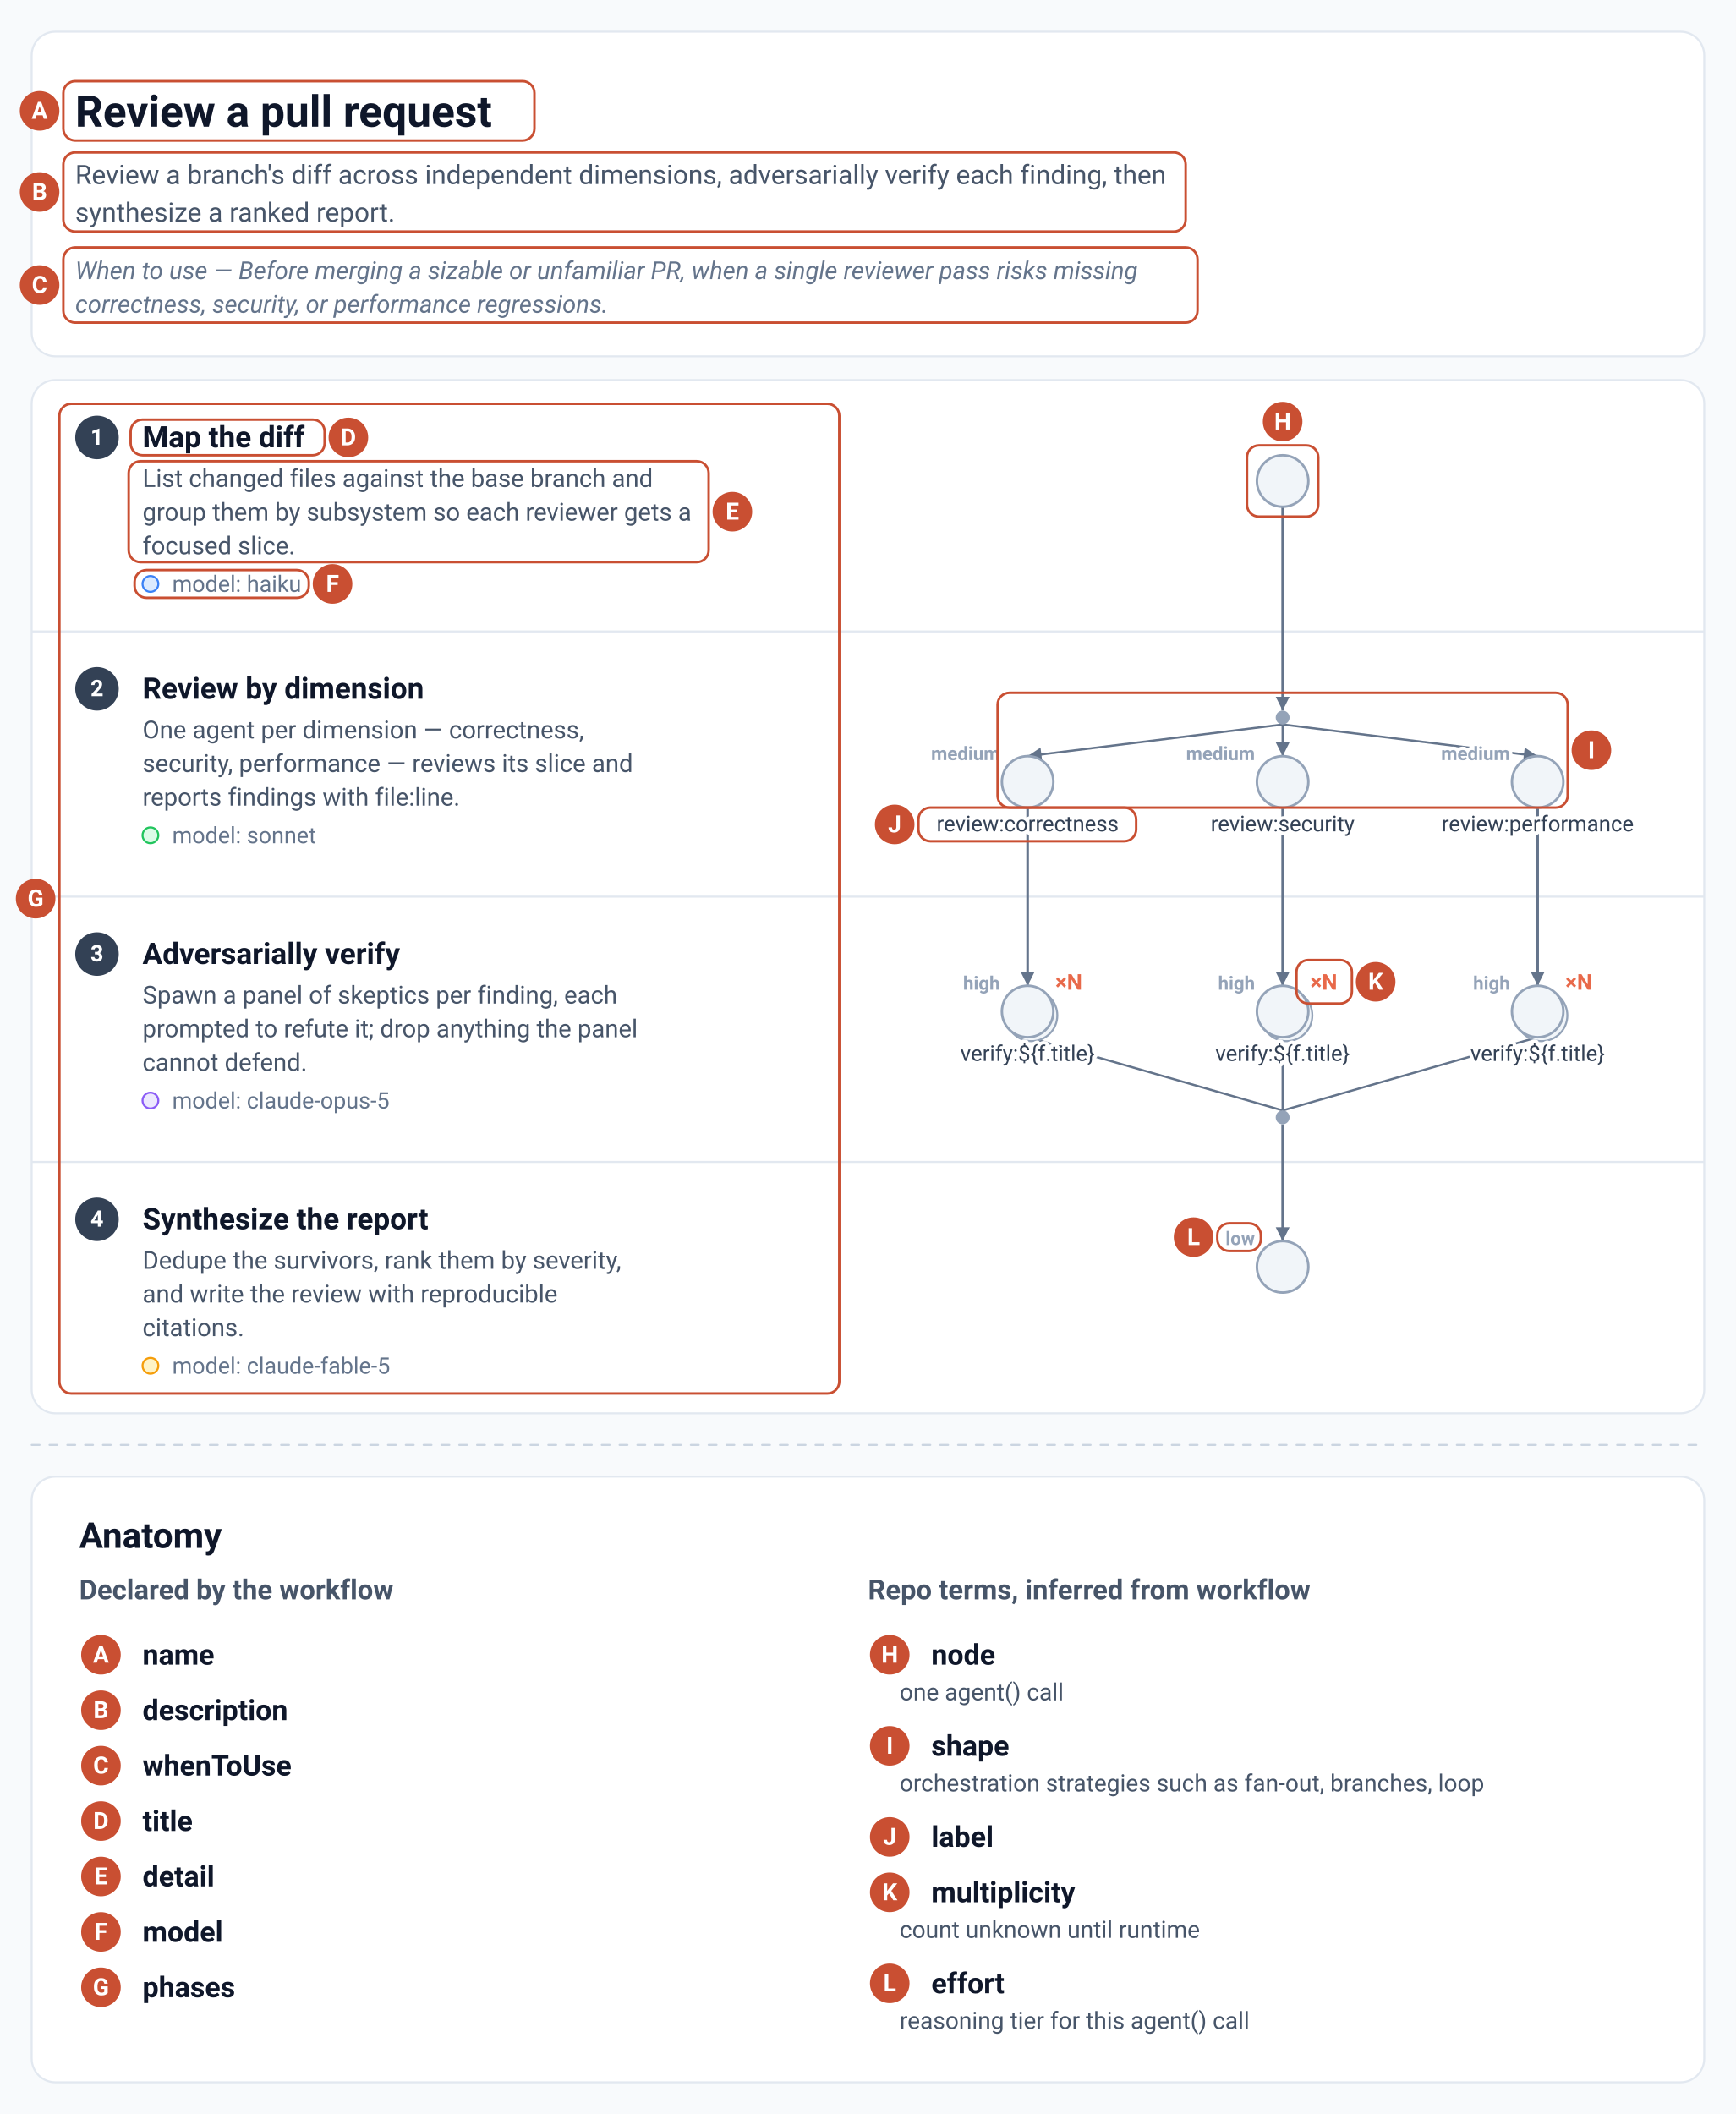
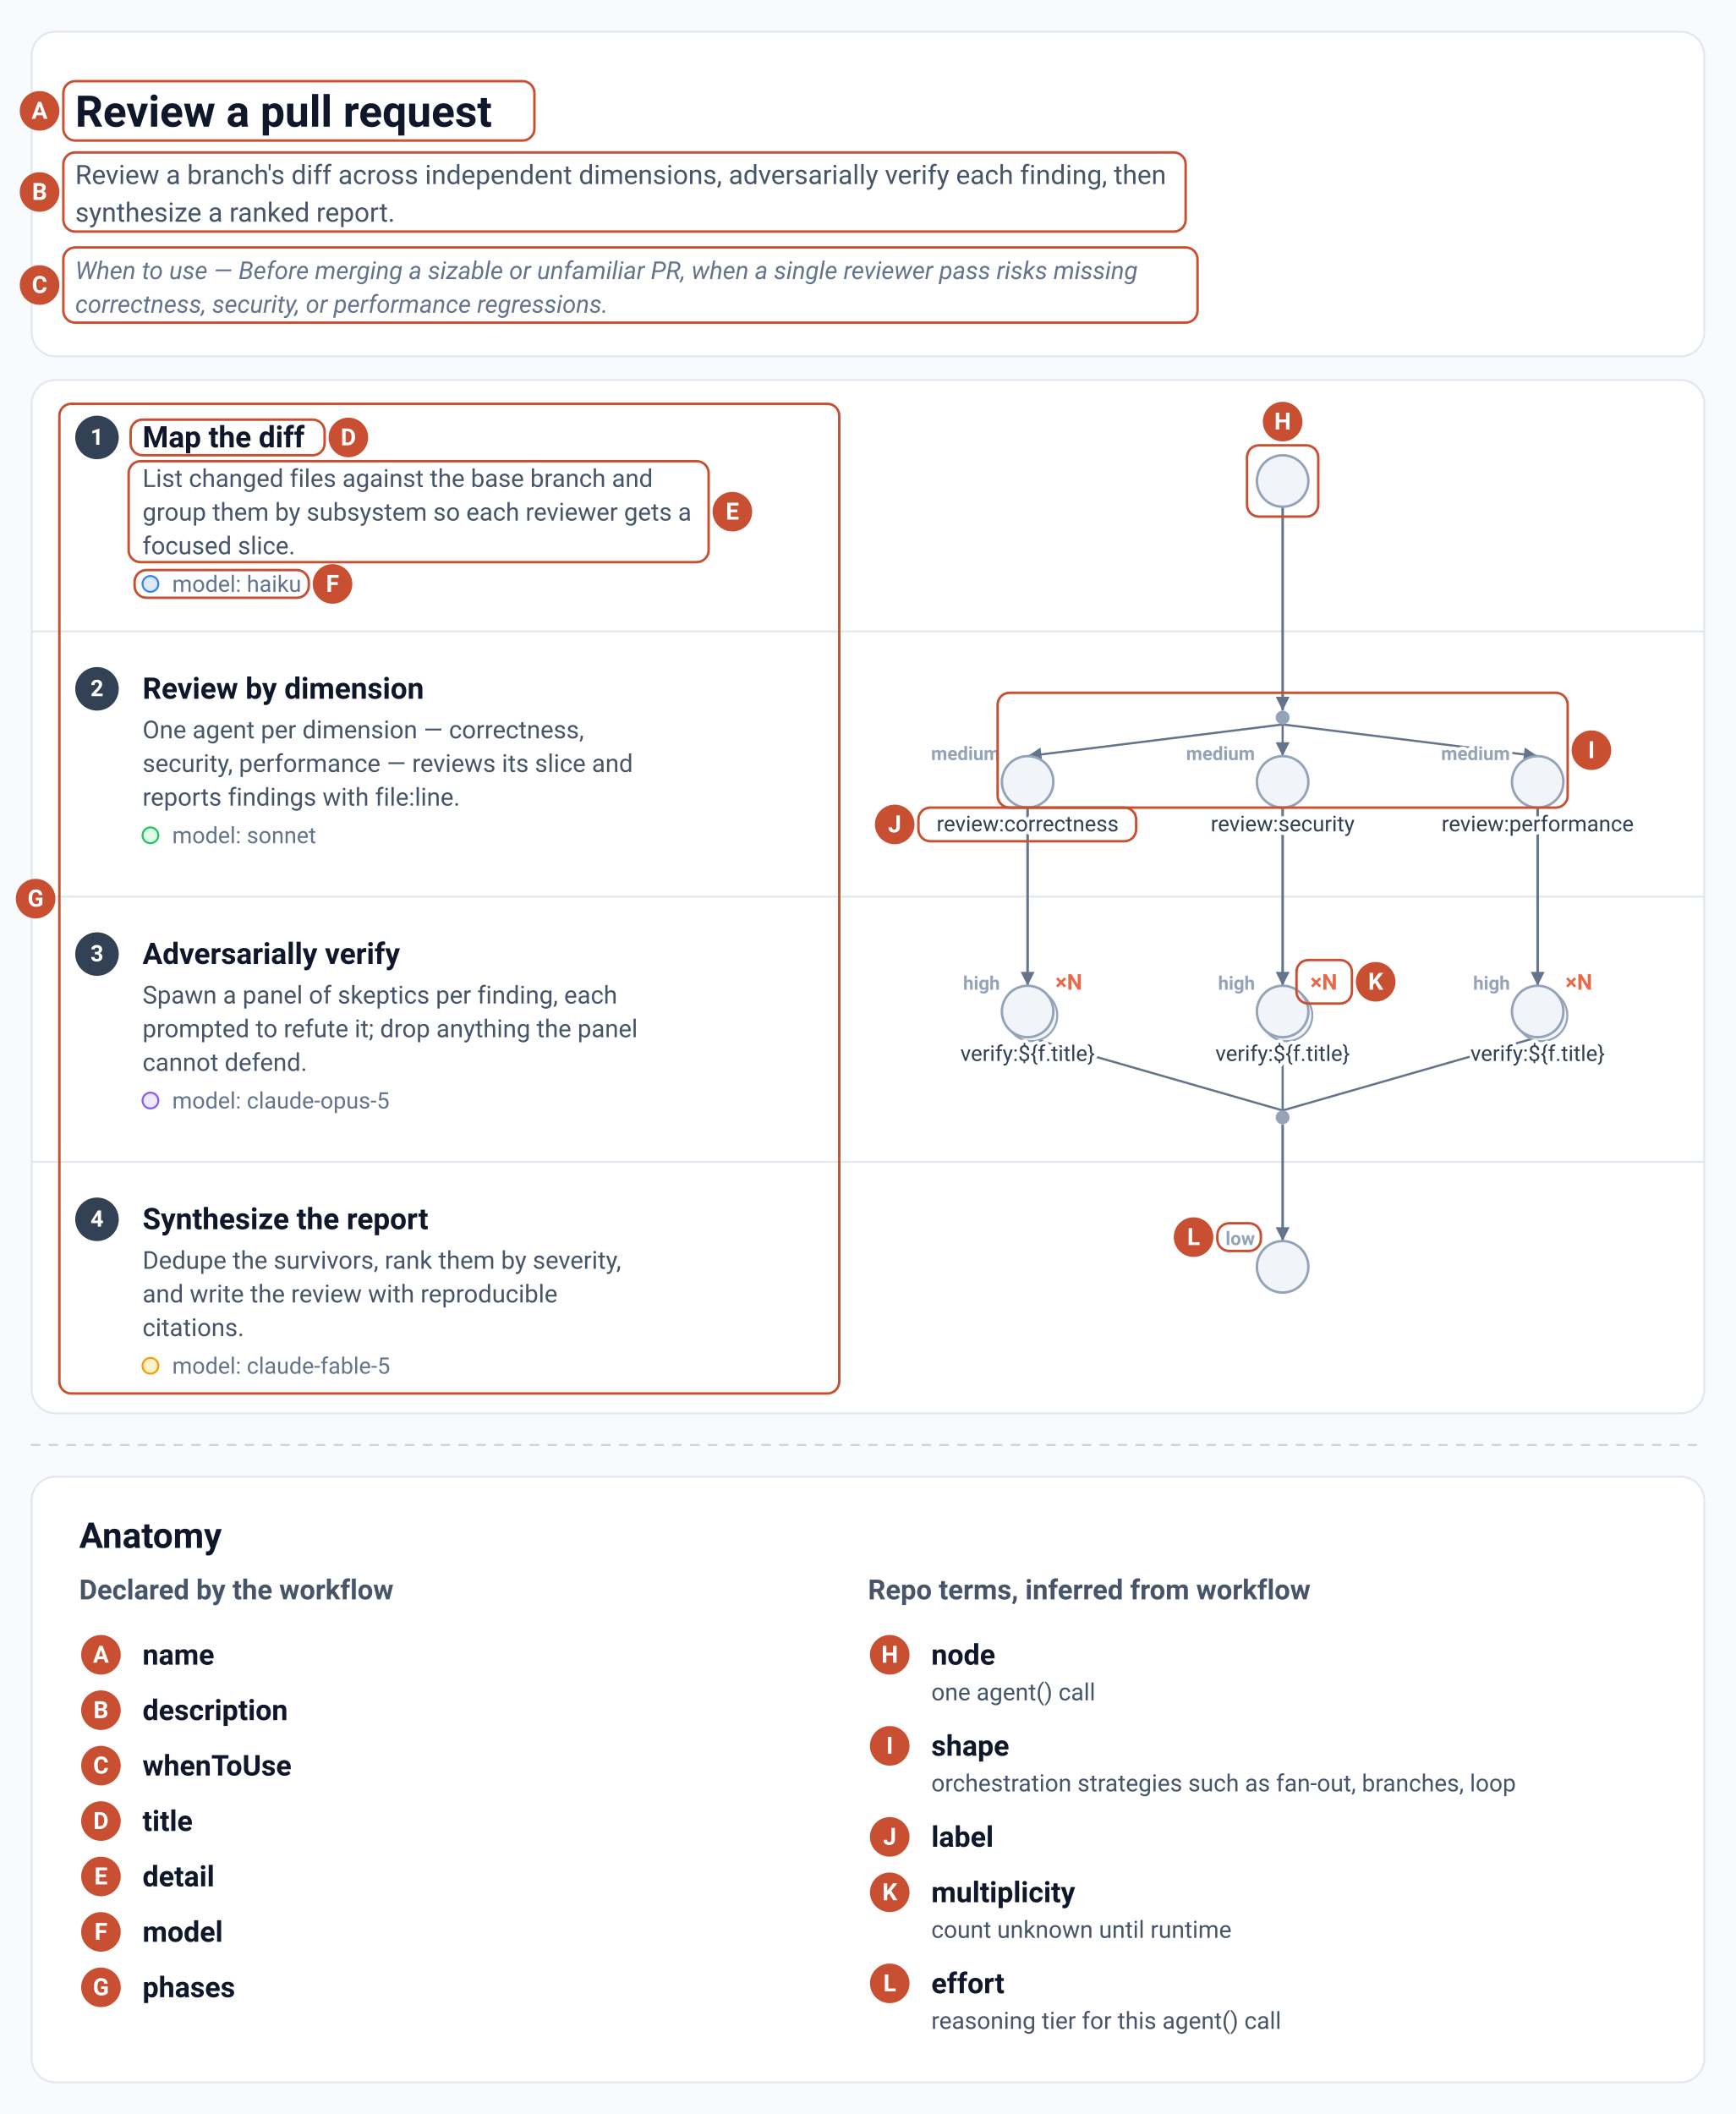
<svg xmlns="http://www.w3.org/2000/svg" width="877" height="1068" viewBox="0 0 877 1068" font-family="-apple-system, BlinkMacSystemFont, 'Segoe UI', Roboto, Helvetica, Arial, sans-serif">
  <rect width="877" height="1068" fill="#f8fafc" />
  <g transform="translate(0 16)">
    <g class="header-card">
      <rect x="16" y="0" width="845" height="164" rx="12" fill="#ffffff" stroke="#e2e8f0" stroke-width="1" />
      <text x="38" y="48" font-size="22" fill="#0f172a" font-weight="700">Review a pull request</text>
      <text x="38" y="77" font-size="13.5" fill="#475569">Review a branch's diff across independent dimensions, adversarially verify each finding, then</text>
      <text x="38" y="96" font-size="13.5" fill="#475569">synthesize a ranked report.</text>
      <text x="38" y="125" font-size="12.5" fill="#64748b" font-style="italic">When to use — Before merging a sizable or unfamiliar PR, when a single reviewer pass risks missing</text>
      <text x="38" y="142" font-size="12.5" fill="#64748b" font-style="italic">correctness, security, or performance regressions.</text>
    </g>
  </g>
  <g transform="translate(0 192)">
    <rect x="16" y="0" width="845" height="522" rx="12" fill="#ffffff" stroke="#e2e8f0" stroke-width="1" />
    <g class="swimlane" />
    <g class="swimlane">
      <line x1="16" y1="127" x2="861" y2="127" stroke="#e2e8f0" stroke-width="1" />
    </g>
    <g class="swimlane">
      <line x1="16" y1="261" x2="861" y2="261" stroke="#e2e8f0" stroke-width="1" />
    </g>
    <g class="swimlane">
      <line x1="16" y1="395" x2="861" y2="395" stroke="#e2e8f0" stroke-width="1" />
    </g>
    <g transform="translate(0 0)">
      <g class="lane-label">
        <circle cx="49" cy="29" r="11" fill="#334155" />
        <text x="49" y="32.7" font-size="11.5" fill="#ffffff" font-weight="700" text-anchor="middle">1</text>
        <text x="72" y="34" font-size="15" fill="#0f172a" font-weight="700">Map the diff</text>
        <text x="72" y="54" font-size="12.5" fill="#475569">List changed files against the base branch and</text>
        <text x="72" y="71" font-size="12.5" fill="#475569">group them by subsystem so each reviewer gets a</text>
        <text x="72" y="88" font-size="12.5" fill="#475569">focused slice.</text>
        <circle cx="76" cy="103" r="4" fill="#dbeafe" stroke="#3b82f6" stroke-width="1" />
        <text x="87" y="107" font-size="11.5" fill="#64748b">model: haiku</text>
      </g>
    </g>
    <g transform="translate(0 127)">
      <g class="lane-label">
        <circle cx="49" cy="29" r="11" fill="#334155" />
        <text x="49" y="32.7" font-size="11.5" fill="#ffffff" font-weight="700" text-anchor="middle">2</text>
        <text x="72" y="34" font-size="15" fill="#0f172a" font-weight="700">Review by dimension</text>
        <text x="72" y="54" font-size="12.5" fill="#475569">One agent per dimension — correctness,</text>
        <text x="72" y="71" font-size="12.5" fill="#475569">security, performance — reviews its slice and</text>
        <text x="72" y="88" font-size="12.5" fill="#475569">reports findings with file:line.</text>
        <circle cx="76" cy="103" r="4" fill="#dcfce7" stroke="#22c55e" stroke-width="1" />
        <text x="87" y="107" font-size="11.5" fill="#64748b">model: sonnet</text>
      </g>
    </g>
    <g transform="translate(0 261)">
      <g class="lane-label">
        <circle cx="49" cy="29" r="11" fill="#334155" />
        <text x="49" y="32.7" font-size="11.5" fill="#ffffff" font-weight="700" text-anchor="middle">3</text>
        <text x="72" y="34" font-size="15" fill="#0f172a" font-weight="700">Adversarially verify</text>
        <text x="72" y="54" font-size="12.5" fill="#475569">Spawn a panel of skeptics per finding, each</text>
        <text x="72" y="71" font-size="12.5" fill="#475569">prompted to refute it; drop anything the panel</text>
        <text x="72" y="88" font-size="12.5" fill="#475569">cannot defend.</text>
        <circle cx="76" cy="103" r="4" fill="#ede9fe" stroke="#8b5cf6" stroke-width="1" />
        <text x="87" y="107" font-size="11.5" fill="#64748b">model: claude-opus-5</text>
      </g>
    </g>
    <g transform="translate(0 395)">
      <g class="lane-label">
        <circle cx="49" cy="29" r="11" fill="#334155" />
        <text x="49" y="32.7" font-size="11.5" fill="#ffffff" font-weight="700" text-anchor="middle">4</text>
        <text x="72" y="34" font-size="15" fill="#0f172a" font-weight="700">Synthesize the report</text>
        <text x="72" y="54" font-size="12.5" fill="#475569">Dedupe the survivors, rank them by severity,</text>
        <text x="72" y="71" font-size="12.5" fill="#475569">and write the review with reproducible</text>
        <text x="72" y="88" font-size="12.5" fill="#475569">citations.</text>
        <circle cx="76" cy="103" r="4" fill="#fef3c7" stroke="#f59e0b" stroke-width="1" />
        <text x="87" y="107" font-size="11.5" fill="#64748b">model: claude-fable-5</text>
      </g>
    </g>
    <g class="topology" transform="translate(344 0)">
      <g class="edge">
        <path d="M 175.16 216 L 175.16 306" fill="none" stroke="#64748b" stroke-width="1.3" />
        <polygon points="175.16,306 171.66,299 178.66,299" fill="#64748b" />
      </g>
      <g class="edge">
        <path d="M 304 174 L 175.16 190" fill="none" stroke="#64748b" stroke-width="1.1" />
        <polygon points="175.16,190 181.68,185.66 182.54,192.61" fill="#64748b" />
      </g>
      <g class="edge">
        <path d="M 304 216 L 304 306" fill="none" stroke="#64748b" stroke-width="1.3" />
        <polygon points="304,306 300.5,299 307.5,299" fill="#64748b" />
      </g>
      <g class="edge">
        <path d="M 304 174 L 304 190" fill="none" stroke="#64748b" stroke-width="1.1" />
        <polygon points="304,190 300.5,183 307.5,183" fill="#64748b" />
      </g>
      <g class="edge">
        <path d="M 432.84 216 L 432.84 306" fill="none" stroke="#64748b" stroke-width="1.3" />
        <polygon points="432.84,306 429.34,299 436.34,299" fill="#64748b" />
      </g>
      <g class="edge">
        <path d="M 304 174 L 432.84 190" fill="none" stroke="#64748b" stroke-width="1.1" />
        <polygon points="432.84,190 425.46,192.61 426.32,185.66" fill="#64748b" />
      </g>
      <g class="edge">
        <path d="M 175.16 332 L 304 369" fill="none" stroke="#64748b" stroke-width="1.1" />
      </g>
      <g class="edge">
        <path d="M 304 332 L 304 369" fill="none" stroke="#64748b" stroke-width="1.1" />
      </g>
      <g class="edge">
        <path d="M 432.84 332 L 304 369" fill="none" stroke="#64748b" stroke-width="1.1" />
      </g>
      <g class="edge">
        <path d="M 304 64 L 304 167" fill="none" stroke="#64748b" stroke-width="1.3" />
        <polygon points="304,167 300.5,160 307.5,160" fill="#64748b" />
      </g>
      <g class="edge">
        <path d="M 304 376 L 304 435" fill="none" stroke="#64748b" stroke-width="1.3" />
        <polygon points="304,435 300.5,428 307.5,428" fill="#64748b" />
      </g>
      <g class="agent-node">
        <circle cx="304" cy="51" r="13" fill="#f1f5f9" stroke="#94a3b8" stroke-width="1.25" />
      </g>
      <circle class="hub" cx="304" cy="170.5" r="3.5" fill="#94a3b8" />
      <g class="agent-node">
        <circle cx="175.16" cy="203" r="13" fill="#f1f5f9" stroke="#94a3b8" stroke-width="1.25" />
        <text x="175.16" y="228" font-size="11" fill="#334155" text-anchor="middle" stroke="#ffffff" stroke-width="3.5" stroke-linejoin="round" paint-order="stroke fill">review:correctness</text>
        <g>
          <text x="161.16" y="192" font-size="9.5" fill="#94a3b8" font-weight="600" text-anchor="end" stroke="#ffffff" stroke-width="3.5" stroke-linejoin="round" paint-order="stroke fill">medium</text>
        </g>
      </g>
      <g class="agent-node">
        <circle cx="177.16" cy="321" r="13" fill="#f1f5f9" stroke="#94a3b8" stroke-width="1" />
        <circle cx="175.16" cy="319" r="13" fill="#f1f5f9" stroke="#94a3b8" stroke-width="1.25" />
        <text x="175.16" y="344" font-size="11" fill="#334155" text-anchor="middle" stroke="#ffffff" stroke-width="3.5" stroke-linejoin="round" paint-order="stroke fill">verify:${f.title}</text>
        <text x="189.16" y="308" font-size="11" font-weight="700" fill="#e8694a">×N</text>
        <g>
          <text x="161.16" y="308" font-size="9.5" fill="#94a3b8" font-weight="600" text-anchor="end" stroke="#ffffff" stroke-width="3.5" stroke-linejoin="round" paint-order="stroke fill">high</text>
        </g>
      </g>
      <g class="agent-node">
        <circle cx="304" cy="203" r="13" fill="#f1f5f9" stroke="#94a3b8" stroke-width="1.25" />
        <text x="304" y="228" font-size="11" fill="#334155" text-anchor="middle" stroke="#ffffff" stroke-width="3.5" stroke-linejoin="round" paint-order="stroke fill">review:security</text>
        <g>
          <text x="290" y="192" font-size="9.5" fill="#94a3b8" font-weight="600" text-anchor="end" stroke="#ffffff" stroke-width="3.5" stroke-linejoin="round" paint-order="stroke fill">medium</text>
        </g>
      </g>
      <g class="agent-node">
        <circle cx="306" cy="321" r="13" fill="#f1f5f9" stroke="#94a3b8" stroke-width="1" />
        <circle cx="304" cy="319" r="13" fill="#f1f5f9" stroke="#94a3b8" stroke-width="1.25" />
        <text x="304" y="344" font-size="11" fill="#334155" text-anchor="middle" stroke="#ffffff" stroke-width="3.5" stroke-linejoin="round" paint-order="stroke fill">verify:${f.title}</text>
        <text x="318" y="308" font-size="11" font-weight="700" fill="#e8694a">×N</text>
        <g>
          <text x="290" y="308" font-size="9.5" fill="#94a3b8" font-weight="600" text-anchor="end" stroke="#ffffff" stroke-width="3.5" stroke-linejoin="round" paint-order="stroke fill">high</text>
        </g>
      </g>
      <g class="agent-node">
        <circle cx="432.84" cy="203" r="13" fill="#f1f5f9" stroke="#94a3b8" stroke-width="1.25" />
        <text x="432.84" y="228" font-size="11" fill="#334155" text-anchor="middle" stroke="#ffffff" stroke-width="3.5" stroke-linejoin="round" paint-order="stroke fill">review:performance</text>
        <g>
          <text x="418.84" y="192" font-size="9.5" fill="#94a3b8" font-weight="600" text-anchor="end" stroke="#ffffff" stroke-width="3.5" stroke-linejoin="round" paint-order="stroke fill">medium</text>
        </g>
      </g>
      <g class="agent-node">
        <circle cx="434.84" cy="321" r="13" fill="#f1f5f9" stroke="#94a3b8" stroke-width="1" />
        <circle cx="432.84" cy="319" r="13" fill="#f1f5f9" stroke="#94a3b8" stroke-width="1.25" />
        <text x="432.84" y="344" font-size="11" fill="#334155" text-anchor="middle" stroke="#ffffff" stroke-width="3.5" stroke-linejoin="round" paint-order="stroke fill">verify:${f.title}</text>
        <text x="446.84" y="308" font-size="11" font-weight="700" fill="#e8694a">×N</text>
        <g>
          <text x="418.84" y="308" font-size="9.5" fill="#94a3b8" font-weight="600" text-anchor="end" stroke="#ffffff" stroke-width="3.5" stroke-linejoin="round" paint-order="stroke fill">high</text>
        </g>
      </g>
      <circle class="hub" cx="304" cy="372.5" r="3.5" fill="#94a3b8" />
      <g class="agent-node">
        <circle cx="304" cy="448" r="13" fill="#f1f5f9" stroke="#94a3b8" stroke-width="1.25" />
        <g>
          <text x="290" y="437" font-size="9.5" fill="#94a3b8" font-weight="600" text-anchor="end" stroke="#ffffff" stroke-width="3.5" stroke-linejoin="round" paint-order="stroke fill">low</text>
        </g>
      </g>
    </g>
  </g>
  <g class="anatomy">
    <rect x="30" y="204" width="394" height="500" rx="6" fill="none" stroke="#c94f32" stroke-width="1.25" />
    <circle cx="18" cy="454" r="10" fill="#c94f32" />
    <text x="18" y="458" font-size="12" fill="#ffffff" font-weight="700" text-anchor="middle">G</text>
    <rect x="32" y="77" width="567" height="40" rx="6" fill="none" stroke="#c94f32" stroke-width="1.25" />
    <circle cx="20" cy="97" r="10" fill="#c94f32" />
    <text x="20" y="101" font-size="12" fill="#ffffff" font-weight="700" text-anchor="middle">B</text>
    <rect x="32" y="125" width="573" height="38" rx="6" fill="none" stroke="#c94f32" stroke-width="1.25" />
    <circle cx="20" cy="144" r="10" fill="#c94f32" />
    <text x="20" y="148" font-size="12" fill="#ffffff" font-weight="700" text-anchor="middle">C</text>
    <rect x="504" y="350" width="288" height="58" rx="6" fill="none" stroke="#c94f32" stroke-width="1.25" />
    <circle cx="804" cy="379" r="10" fill="#c94f32" />
    <text x="804" y="383" font-size="12" fill="#ffffff" font-weight="700" text-anchor="middle">I</text>
    <rect x="65" y="233" width="293" height="51" rx="6" fill="none" stroke="#c94f32" stroke-width="1.25" />
    <circle cx="370" cy="258.5" r="10" fill="#c94f32" />
    <text x="370" y="262.5" font-size="12" fill="#ffffff" font-weight="700" text-anchor="middle">E</text>
    <rect x="32" y="41" width="238" height="30" rx="6" fill="none" stroke="#c94f32" stroke-width="1.25" />
    <circle cx="20" cy="56" r="10" fill="#c94f32" />
    <text x="20" y="60" font-size="12" fill="#ffffff" font-weight="700" text-anchor="middle">A</text>
    <rect x="464" y="408" width="110" height="17" rx="6" fill="none" stroke="#c94f32" stroke-width="1.25" />
    <circle cx="452" cy="416.5" r="10" fill="#c94f32" />
    <text x="452" y="420.5" font-size="12" fill="#ffffff" font-weight="700" text-anchor="middle">J</text>
    <rect x="66" y="212" width="98" height="18" rx="6" fill="none" stroke="#c94f32" stroke-width="1.25" />
    <circle cx="176" cy="221" r="10" fill="#c94f32" />
    <text x="176" y="225" font-size="12" fill="#ffffff" font-weight="700" text-anchor="middle">D</text>
    <rect x="630" y="225" width="36" height="36" rx="6" fill="none" stroke="#c94f32" stroke-width="1.25" />
    <circle cx="648" cy="213" r="10" fill="#c94f32" />
    <text x="648" y="217" font-size="12" fill="#ffffff" font-weight="700" text-anchor="middle">H</text>
    <rect x="68" y="288" width="88" height="14" rx="6" fill="none" stroke="#c94f32" stroke-width="1.25" />
    <circle cx="168" cy="295" r="10" fill="#c94f32" />
    <text x="168" y="299" font-size="12" fill="#ffffff" font-weight="700" text-anchor="middle">F</text>
    <rect x="655" y="485" width="28" height="22" rx="6" fill="none" stroke="#c94f32" stroke-width="1.25" />
    <circle cx="695" cy="496" r="10" fill="#c94f32" />
    <text x="695" y="500" font-size="12" fill="#ffffff" font-weight="700" text-anchor="middle">K</text>
    <rect x="615" y="618" width="22" height="14" rx="6" fill="none" stroke="#c94f32" stroke-width="1.25" />
    <circle cx="603" cy="625" r="10" fill="#c94f32" />
    <text x="603" y="629" font-size="12" fill="#ffffff" font-weight="700" text-anchor="middle">L</text>
    <line x1="16" y1="730" x2="861" y2="730" stroke="#cbd5e1" stroke-width="1" stroke-dasharray="4 5" stroke-linecap="round" />
    <g class="legend-card">
      <rect x="16" y="746" width="845" height="306" rx="12" fill="#ffffff" stroke="#e2e8f0" stroke-width="1" />
      <text x="40" y="782" font-size="18" fill="#0f172a" font-weight="700">Anatomy</text>
      <text x="40" y="808" font-size="14" fill="#475569" font-weight="600">Declared by the workflow</text>
      <circle cx="51" cy="836" r="10" fill="#c94f32" />
      <text x="51" y="840" font-size="12" fill="#ffffff" font-weight="700" text-anchor="middle">A</text>
      <text x="72" y="841" font-size="14.5" fill="#0f172a" font-weight="600">name</text>
      <circle cx="51" cy="864" r="10" fill="#c94f32" />
      <text x="51" y="868" font-size="12" fill="#ffffff" font-weight="700" text-anchor="middle">B</text>
      <text x="72" y="869" font-size="14.5" fill="#0f172a" font-weight="600">description</text>
      <circle cx="51" cy="892" r="10" fill="#c94f32" />
      <text x="51" y="896" font-size="12" fill="#ffffff" font-weight="700" text-anchor="middle">C</text>
      <text x="72" y="897" font-size="14.5" fill="#0f172a" font-weight="600">whenToUse</text>
      <circle cx="51" cy="920" r="10" fill="#c94f32" />
      <text x="51" y="924" font-size="12" fill="#ffffff" font-weight="700" text-anchor="middle">D</text>
      <text x="72" y="925" font-size="14.5" fill="#0f172a" font-weight="600">title</text>
      <circle cx="51" cy="948" r="10" fill="#c94f32" />
      <text x="51" y="952" font-size="12" fill="#ffffff" font-weight="700" text-anchor="middle">E</text>
      <text x="72" y="953" font-size="14.5" fill="#0f172a" font-weight="600">detail</text>
      <circle cx="51" cy="976" r="10" fill="#c94f32" />
      <text x="51" y="980" font-size="12" fill="#ffffff" font-weight="700" text-anchor="middle">F</text>
      <text x="72" y="981" font-size="14.5" fill="#0f172a" font-weight="600">model</text>
      <circle cx="51" cy="1004" r="10" fill="#c94f32" />
      <text x="51" y="1008" font-size="12" fill="#ffffff" font-weight="700" text-anchor="middle">G</text>
      <text x="72" y="1009" font-size="14.5" fill="#0f172a" font-weight="600">phases</text>
      <text x="438.5" y="808" font-size="14" fill="#475569" font-weight="600">Repo terms, inferred from workflow</text>
      <circle cx="449.5" cy="836" r="10" fill="#c94f32" />
      <text x="449.5" y="840" font-size="12" fill="#ffffff" font-weight="700" text-anchor="middle">H</text>
      <text x="470.5" y="841" font-size="14.5" fill="#0f172a" font-weight="600">node</text>
-       <text x="454.5" y="859" font-size="12" fill="#475569">one agent() call</text>
+       <text x="470.5" y="859" font-size="12" fill="#475569">one agent() call</text>
      <circle cx="449.5" cy="882" r="10" fill="#c94f32" />
      <text x="449.5" y="886" font-size="12" fill="#ffffff" font-weight="700" text-anchor="middle">I</text>
      <text x="470.5" y="887" font-size="14.5" fill="#0f172a" font-weight="600">shape</text>
-       <text x="454.5" y="905" font-size="12" fill="#475569">orchestration strategies such as fan-out, branches, loop</text>
+       <text x="470.5" y="905" font-size="12" fill="#475569">orchestration strategies such as fan-out, branches, loop</text>
      <circle cx="449.5" cy="928" r="10" fill="#c94f32" />
      <text x="449.5" y="932" font-size="12" fill="#ffffff" font-weight="700" text-anchor="middle">J</text>
      <text x="470.5" y="933" font-size="14.5" fill="#0f172a" font-weight="600">label</text>
      <circle cx="449.5" cy="956" r="10" fill="#c94f32" />
      <text x="449.5" y="960" font-size="12" fill="#ffffff" font-weight="700" text-anchor="middle">K</text>
      <text x="470.5" y="961" font-size="14.5" fill="#0f172a" font-weight="600">multiplicity</text>
-       <text x="454.5" y="979" font-size="12" fill="#475569">count unknown until runtime</text>
+       <text x="470.5" y="979" font-size="12" fill="#475569">count unknown until runtime</text>
      <circle cx="449.5" cy="1002" r="10" fill="#c94f32" />
      <text x="449.5" y="1006" font-size="12" fill="#ffffff" font-weight="700" text-anchor="middle">L</text>
      <text x="470.5" y="1007" font-size="14.5" fill="#0f172a" font-weight="600">effort</text>
-       <text x="454.5" y="1025" font-size="12" fill="#475569">reasoning tier for this agent() call</text>
+       <text x="470.5" y="1025" font-size="12" fill="#475569">reasoning tier for this agent() call</text>
    </g>
  </g>
</svg>
